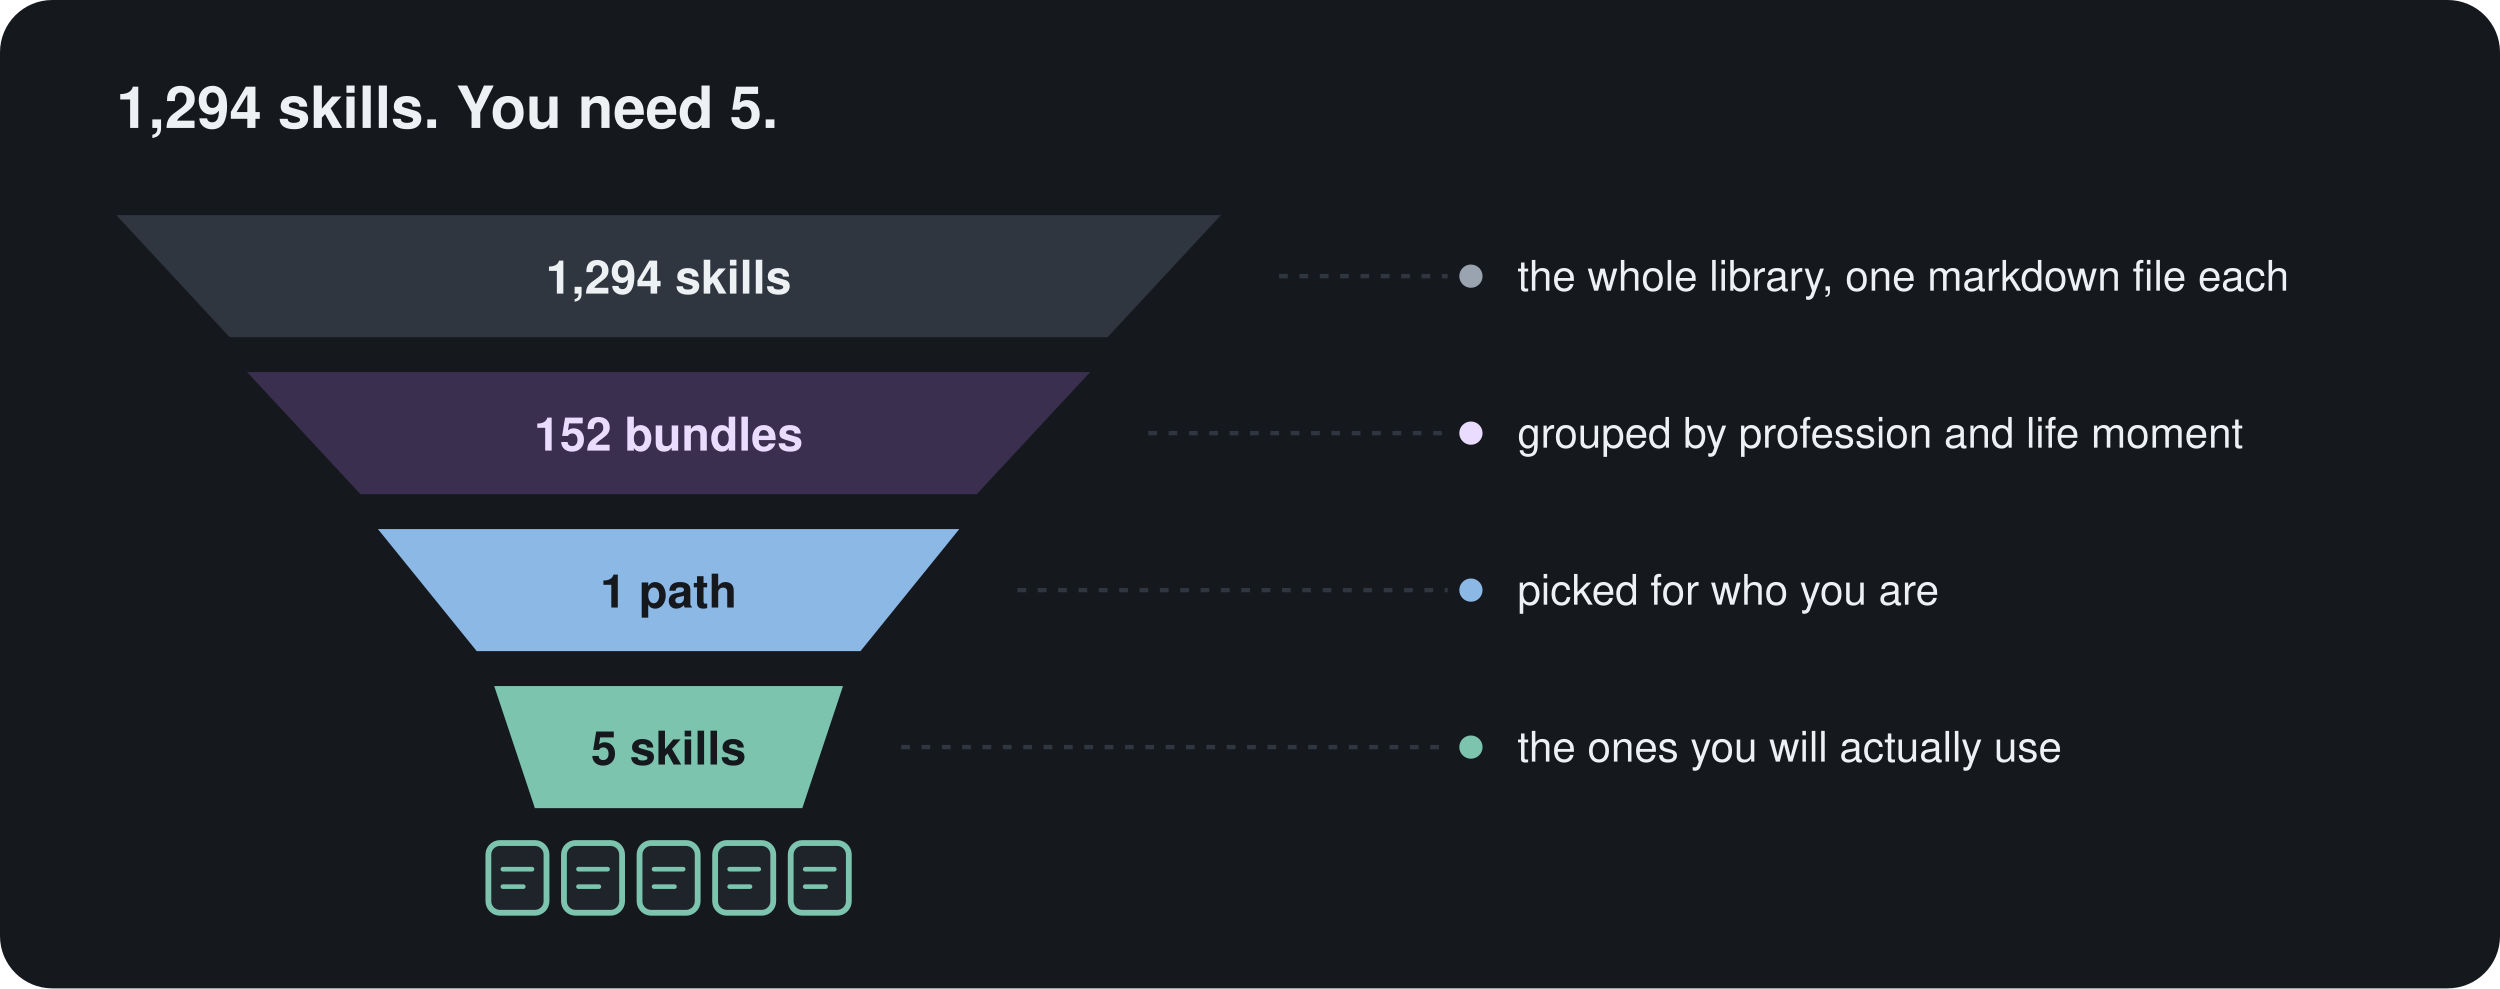
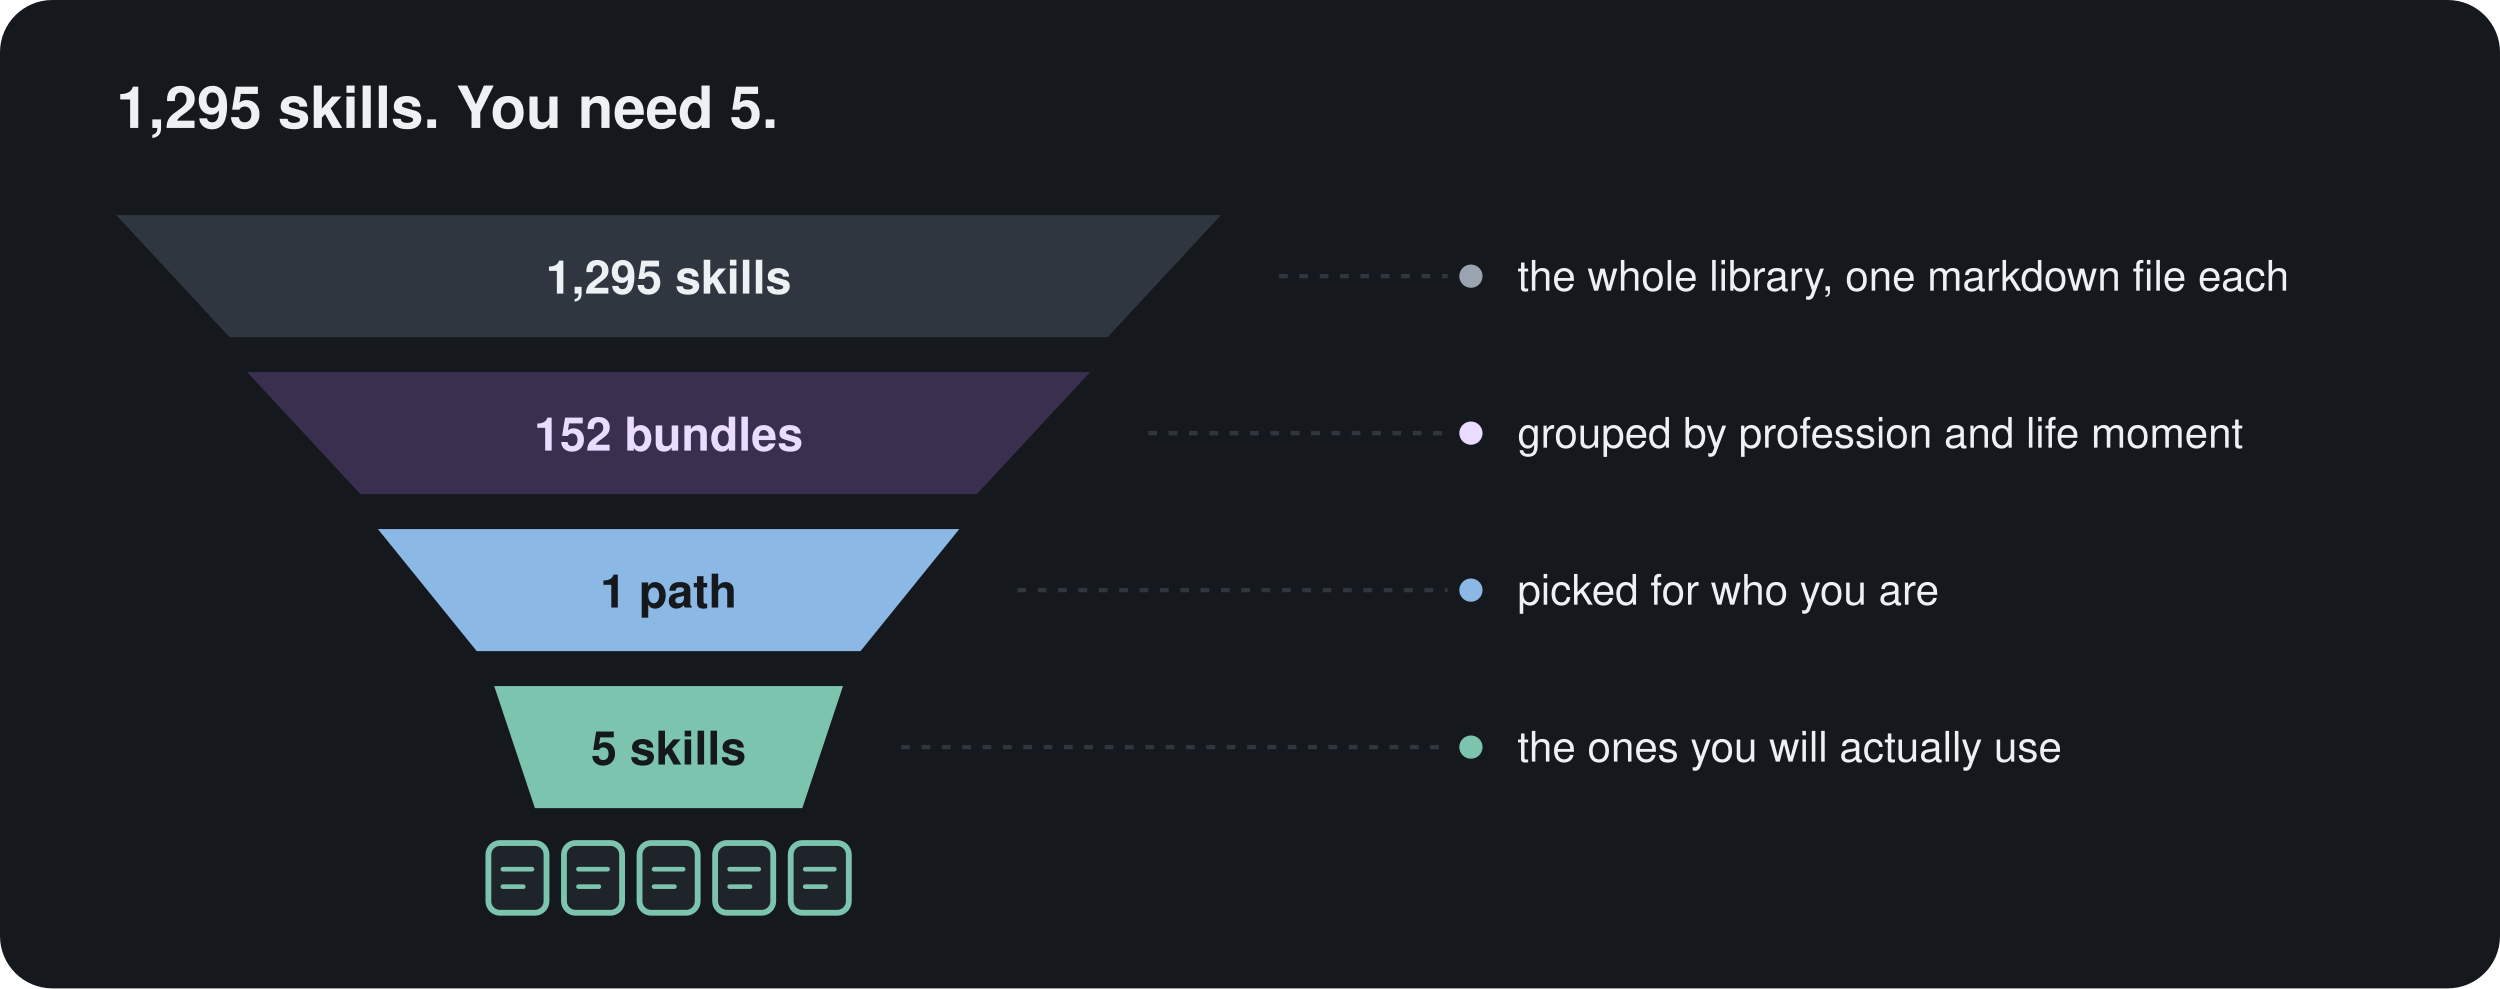
- <svg xmlns="http://www.w3.org/2000/svg" width="860" height="340" viewBox="0 0 860 340" role="img" aria-label="A funnel: 1,294 skills in the library, 152 bundles, one path picked for you, and the 5 skills you will actually use.">
+ <svg xmlns="http://www.w3.org/2000/svg" width="860" height="340" viewBox="0 0 860 340" role="img" aria-label="A funnel: 1,295 skills in the library, 152 bundles, one path picked for you, and the 5 skills you will actually use.">
  <style>
    text{font-family:-apple-system, BlinkMacSystemFont, 'Segoe UI', 'PingFang SC', 'Microsoft YaHei', Helvetica, Arial, sans-serif}
    .ttl{font-size:20px;font-weight:700;fill:#eef1f4}
    .big{font-size:16px;font-weight:700}
    .small{font-size:14.5px;fill:#eef1f4}
    @keyframes rin{0%{opacity:0;transform:translateY(8px)}6%,100%{opacity:1;transform:none}}
    .r0{animation:rin 8s 0.00s infinite both}.r1{animation:rin 8s 0.50s infinite both}.r2{animation:rin 8s 1.00s infinite both}.r3{animation:rin 8s 1.50s infinite both}@keyframes drop0{0%{transform:translate(0,0);opacity:0}8%{opacity:1}70%{transform:translate(108px,208px);opacity:1}82%,100%{transform:translate(108px,208px);opacity:0}}.d0{animation:drop0 3.6s 0.00s ease-in infinite}@keyframes drop1{0%{transform:translate(0,0);opacity:0}8%{opacity:1}70%{transform:translate(54px,208px);opacity:1}82%,100%{transform:translate(54px,208px);opacity:0}}.d1{animation:drop1 3.6s 0.45s ease-in infinite}@keyframes drop2{0%{transform:translate(0,0);opacity:0}8%{opacity:1}70%{transform:translate(0px,208px);opacity:1}82%,100%{transform:translate(0px,208px);opacity:0}}.d2{animation:drop2 3.6s 0.90s ease-in infinite}@keyframes drop3{0%{transform:translate(0,0);opacity:0}8%{opacity:1}70%{transform:translate(-54px,208px);opacity:1}82%,100%{transform:translate(-54px,208px);opacity:0}}.d3{animation:drop3 3.6s 1.35s ease-in infinite}@keyframes drop4{0%{transform:translate(0,0);opacity:0}8%{opacity:1}70%{transform:translate(-108px,208px);opacity:1}82%,100%{transform:translate(-108px,208px);opacity:0}}.d4{animation:drop4 3.6s 1.80s ease-in infinite}@keyframes drop5{0%{transform:translate(0,0);opacity:0}8%{opacity:1}70%{transform:translate(81px,208px);opacity:1}82%,100%{transform:translate(81px,208px);opacity:0}}.d5{animation:drop5 3.6s 2.25s ease-in infinite}@keyframes drop6{0%{transform:translate(0,0);opacity:0}8%{opacity:1}70%{transform:translate(-27px,208px);opacity:1}82%,100%{transform:translate(-27px,208px);opacity:0}}.d6{animation:drop6 3.6s 2.70s ease-in infinite}@keyframes drop7{0%{transform:translate(0,0);opacity:0}8%{opacity:1}70%{transform:translate(-81px,208px);opacity:1}82%,100%{transform:translate(-81px,208px);opacity:0}}.d7{animation:drop7 3.6s 3.15s ease-in infinite}
    .dot{opacity:0}
    @keyframes pop{0%,40%{opacity:0;transform:translateY(-6px)}55%,100%{opacity:1;transform:none}}
    .f{animation:pop 8s infinite both}
    @media (prefers-reduced-motion: reduce){.r0,.r1,.r2,.r3,.f{animation:none!important;opacity:1!important}.dot{animation:none!important;opacity:0!important}}
  </style>
  <rect width="860" height="340" rx="18" fill="#15181d" />
-   <text x="40" y="44" class="ttl">1,294 skills. You need 5.</text>
+   <text x="40" y="44" class="ttl">1,295 skills. You need 5.</text>
  <g class="r0">
    <path d="M40 74H420L381 116H79Z" fill="#2f3640" />
-     <text x="230" y="101" text-anchor="middle" class="big" fill="#eef1f4">1,294 skills</text>
+     <text x="230" y="101" text-anchor="middle" class="big" fill="#eef1f4">1,295 skills</text>
    <path d="M440 95H498" stroke="#2f3640" stroke-width="1.5" stroke-dasharray="3 4" />
    <circle cx="506" cy="95" r="4" fill="#9aa4b1" />
    <text x="522" y="100" class="small">the whole library, one markdown file each</text>
  </g>
  <g class="r1">
    <path d="M85 128H375L336 170H124Z" fill="#3b2f4f" />
    <text x="230" y="155" text-anchor="middle" class="big" fill="#e9dcff">152 bundles</text>
    <path d="M395 149H498" stroke="#2f3640" stroke-width="1.5" stroke-dasharray="3 4" />
    <circle cx="506" cy="149" r="4" fill="#e9dcff" />
    <text x="522" y="154" class="small">grouped by profession and life moment</text>
  </g>
  <g class="r2">
    <path d="M130 182H330L296 224H164Z" fill="#8cb8e6" />
    <text x="230" y="209" text-anchor="middle" class="big" fill="#15181d">1 path</text>
    <path d="M350 203H498" stroke="#2f3640" stroke-width="1.5" stroke-dasharray="3 4" />
    <circle cx="506" cy="203" r="4" fill="#8cb8e6" />
    <text x="522" y="208" class="small">picked for who you are</text>
  </g>
  <g class="r3">
    <path d="M170 236H290L276 278H184Z" fill="#7cc4ae" />
    <text x="230" y="263" text-anchor="middle" class="big" fill="#15181d">5 skills</text>
    <path d="M310 257H498" stroke="#2f3640" stroke-width="1.5" stroke-dasharray="3 4" />
    <circle cx="506" cy="257" r="4" fill="#7cc4ae" />
    <text x="522" y="262" class="small">the ones you will actually use</text>
  </g>
  <circle cx="110" cy="60" r="4" fill="#f2a65a" class="dot d0" />
  <circle cx="170" cy="60" r="4" fill="#f2a65a" class="dot d1" />
  <circle cx="230" cy="60" r="4" fill="#f2a65a" class="dot d2" />
  <circle cx="290" cy="60" r="4" fill="#f2a65a" class="dot d3" />
  <circle cx="350" cy="60" r="4" fill="#f2a65a" class="dot d4" />
  <circle cx="140" cy="60" r="4" fill="#f2a65a" class="dot d5" />
  <circle cx="260" cy="60" r="4" fill="#f2a65a" class="dot d6" />
  <circle cx="320" cy="60" r="4" fill="#f2a65a" class="dot d7" />
  <rect x="168" y="290" width="20" height="24" rx="4" fill="#1f242b" stroke="#7cc4ae" stroke-width="2" class="f" style="animation-delay:2.00s" />
  <path d="M173 299h10M173 305h7" stroke="#7cc4ae" stroke-width="1.6" stroke-linecap="round" class="f" style="animation-delay:2.00s" />
  <rect x="194" y="290" width="20" height="24" rx="4" fill="#1f242b" stroke="#7cc4ae" stroke-width="2" class="f" style="animation-delay:2.15s" />
  <path d="M199 299h10M199 305h7" stroke="#7cc4ae" stroke-width="1.6" stroke-linecap="round" class="f" style="animation-delay:2.15s" />
  <rect x="220" y="290" width="20" height="24" rx="4" fill="#1f242b" stroke="#7cc4ae" stroke-width="2" class="f" style="animation-delay:2.30s" />
  <path d="M225 299h10M225 305h7" stroke="#7cc4ae" stroke-width="1.6" stroke-linecap="round" class="f" style="animation-delay:2.30s" />
  <rect x="246" y="290" width="20" height="24" rx="4" fill="#1f242b" stroke="#7cc4ae" stroke-width="2" class="f" style="animation-delay:2.45s" />
  <path d="M251 299h10M251 305h7" stroke="#7cc4ae" stroke-width="1.6" stroke-linecap="round" class="f" style="animation-delay:2.45s" />
  <rect x="272" y="290" width="20" height="24" rx="4" fill="#1f242b" stroke="#7cc4ae" stroke-width="2" class="f" style="animation-delay:2.60s" />
  <path d="M277 299h10M277 305h7" stroke="#7cc4ae" stroke-width="1.6" stroke-linecap="round" class="f" style="animation-delay:2.60s" />
</svg>
